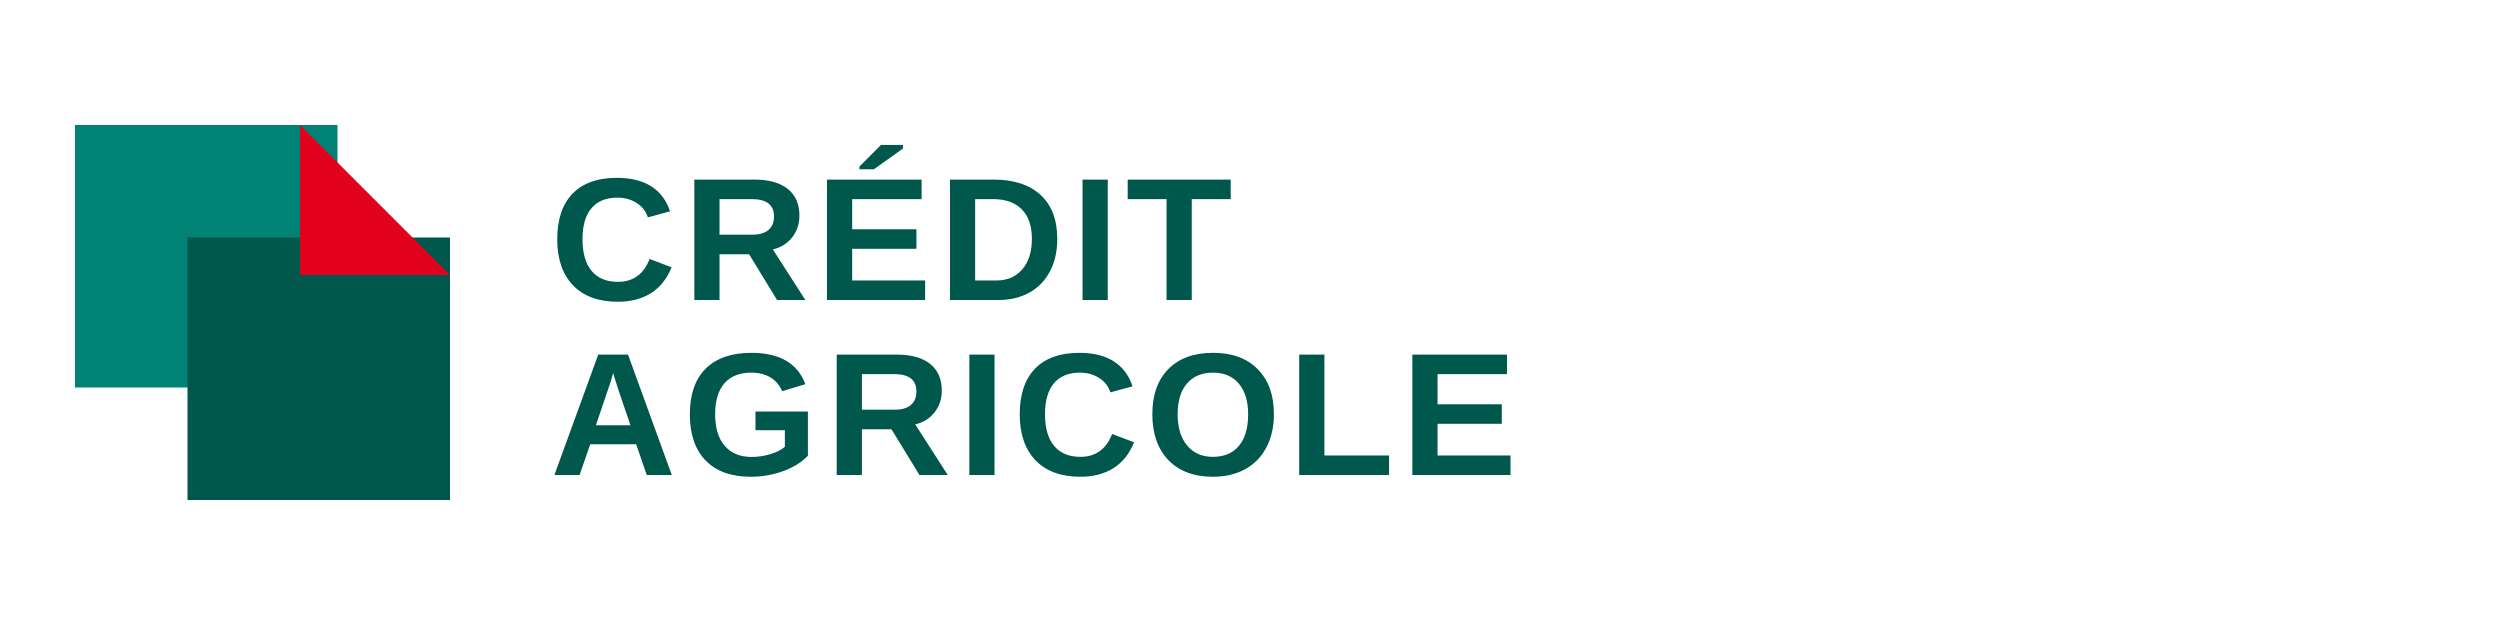
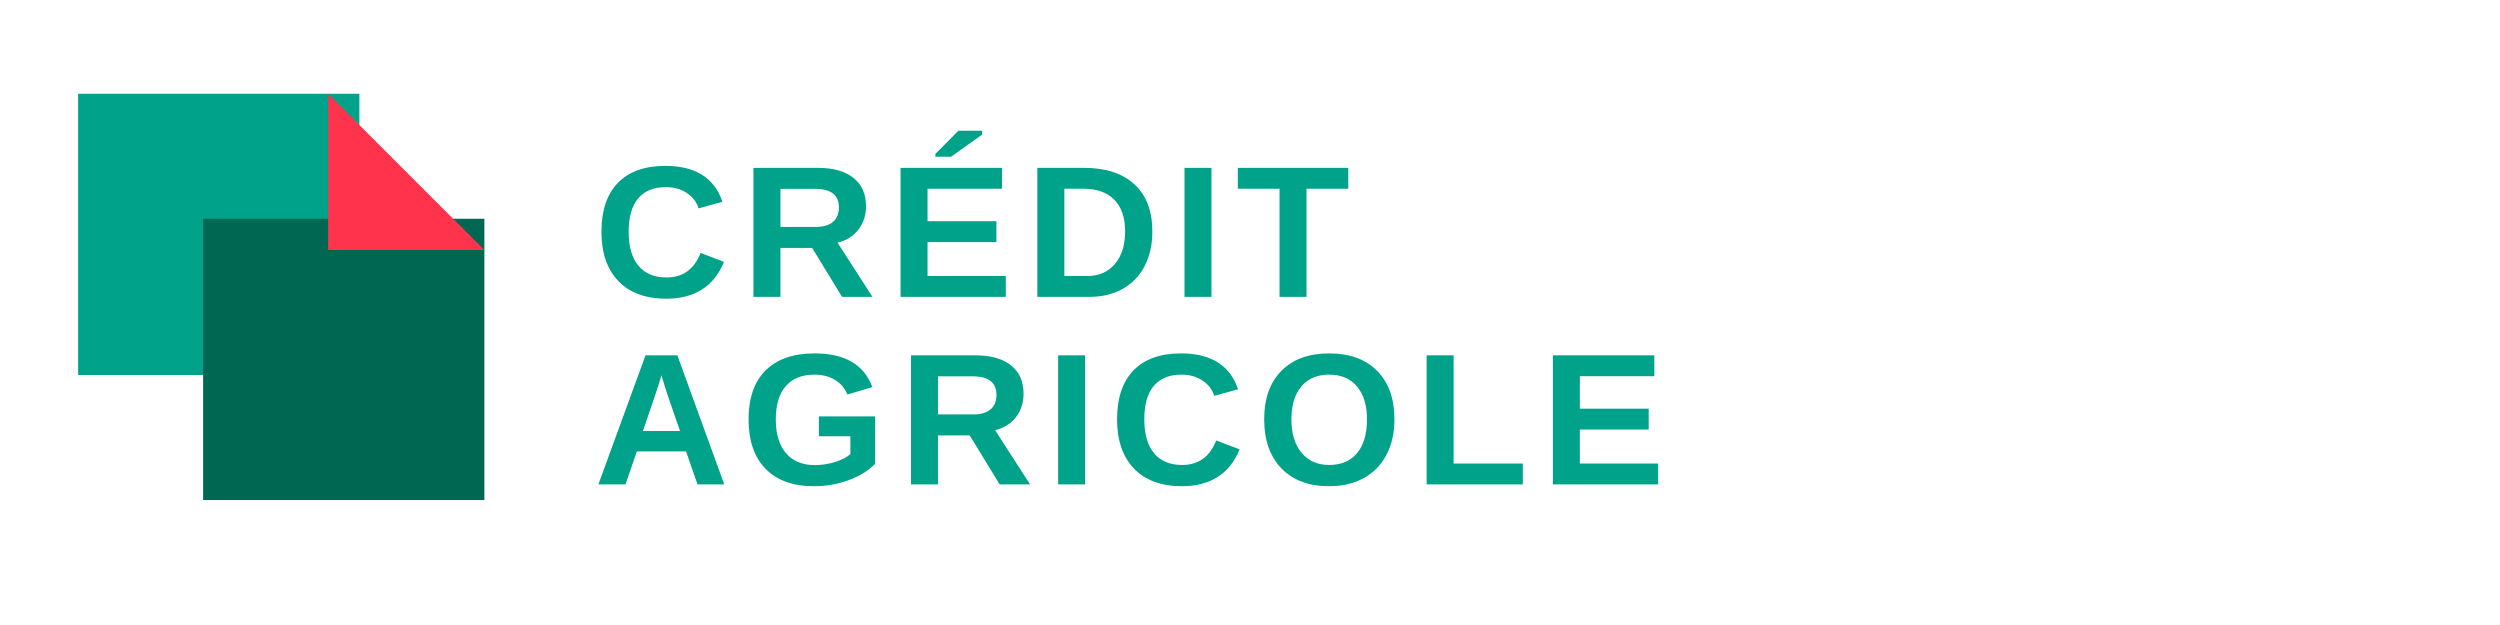
- <svg xmlns="http://www.w3.org/2000/svg" viewBox="0 0 400 100" width="400" height="100">
+ <svg xmlns="http://www.w3.org/2000/svg" viewBox="0 0 320 80" width="320" height="80">
  <g fill="none" fill-rule="evenodd">
-     <path fill="#008375" d="M12 20h42v42H12z" />
-     <path fill="#00584D" d="M30 38h42v42H30z" />
-     <path fill="#E2001A" d="M48 20l24 24H48z" />
-     <text x="88" y="48" font-family="'Helvetica Neue', Arial, sans-serif" font-weight="900" font-size="28" fill="#00584D" letter-spacing="1">CRÉDIT</text>
-     <text x="88" y="76" font-family="'Helvetica Neue', Arial, sans-serif" font-weight="900" font-size="28" fill="#00584D" letter-spacing="1">AGRICOLE</text>
+     <path fill="#00A389" d="M10 12h36v36H10z" />
+     <path fill="#006752" d="M26 28h36v36H26z" />
+     <path fill="#FF334B" d="M42 12l20 20H42z" />
+     <text x="76" y="38" font-family="'Helvetica Neue', Arial, sans-serif" font-weight="900" font-size="24" fill="#00A389" letter-spacing="1.5">CRÉDIT</text>
+     <text x="76" y="62" font-family="'Helvetica Neue', Arial, sans-serif" font-weight="900" font-size="24" fill="#00A389" letter-spacing="1.5">AGRICOLE</text>
  </g>
</svg>
